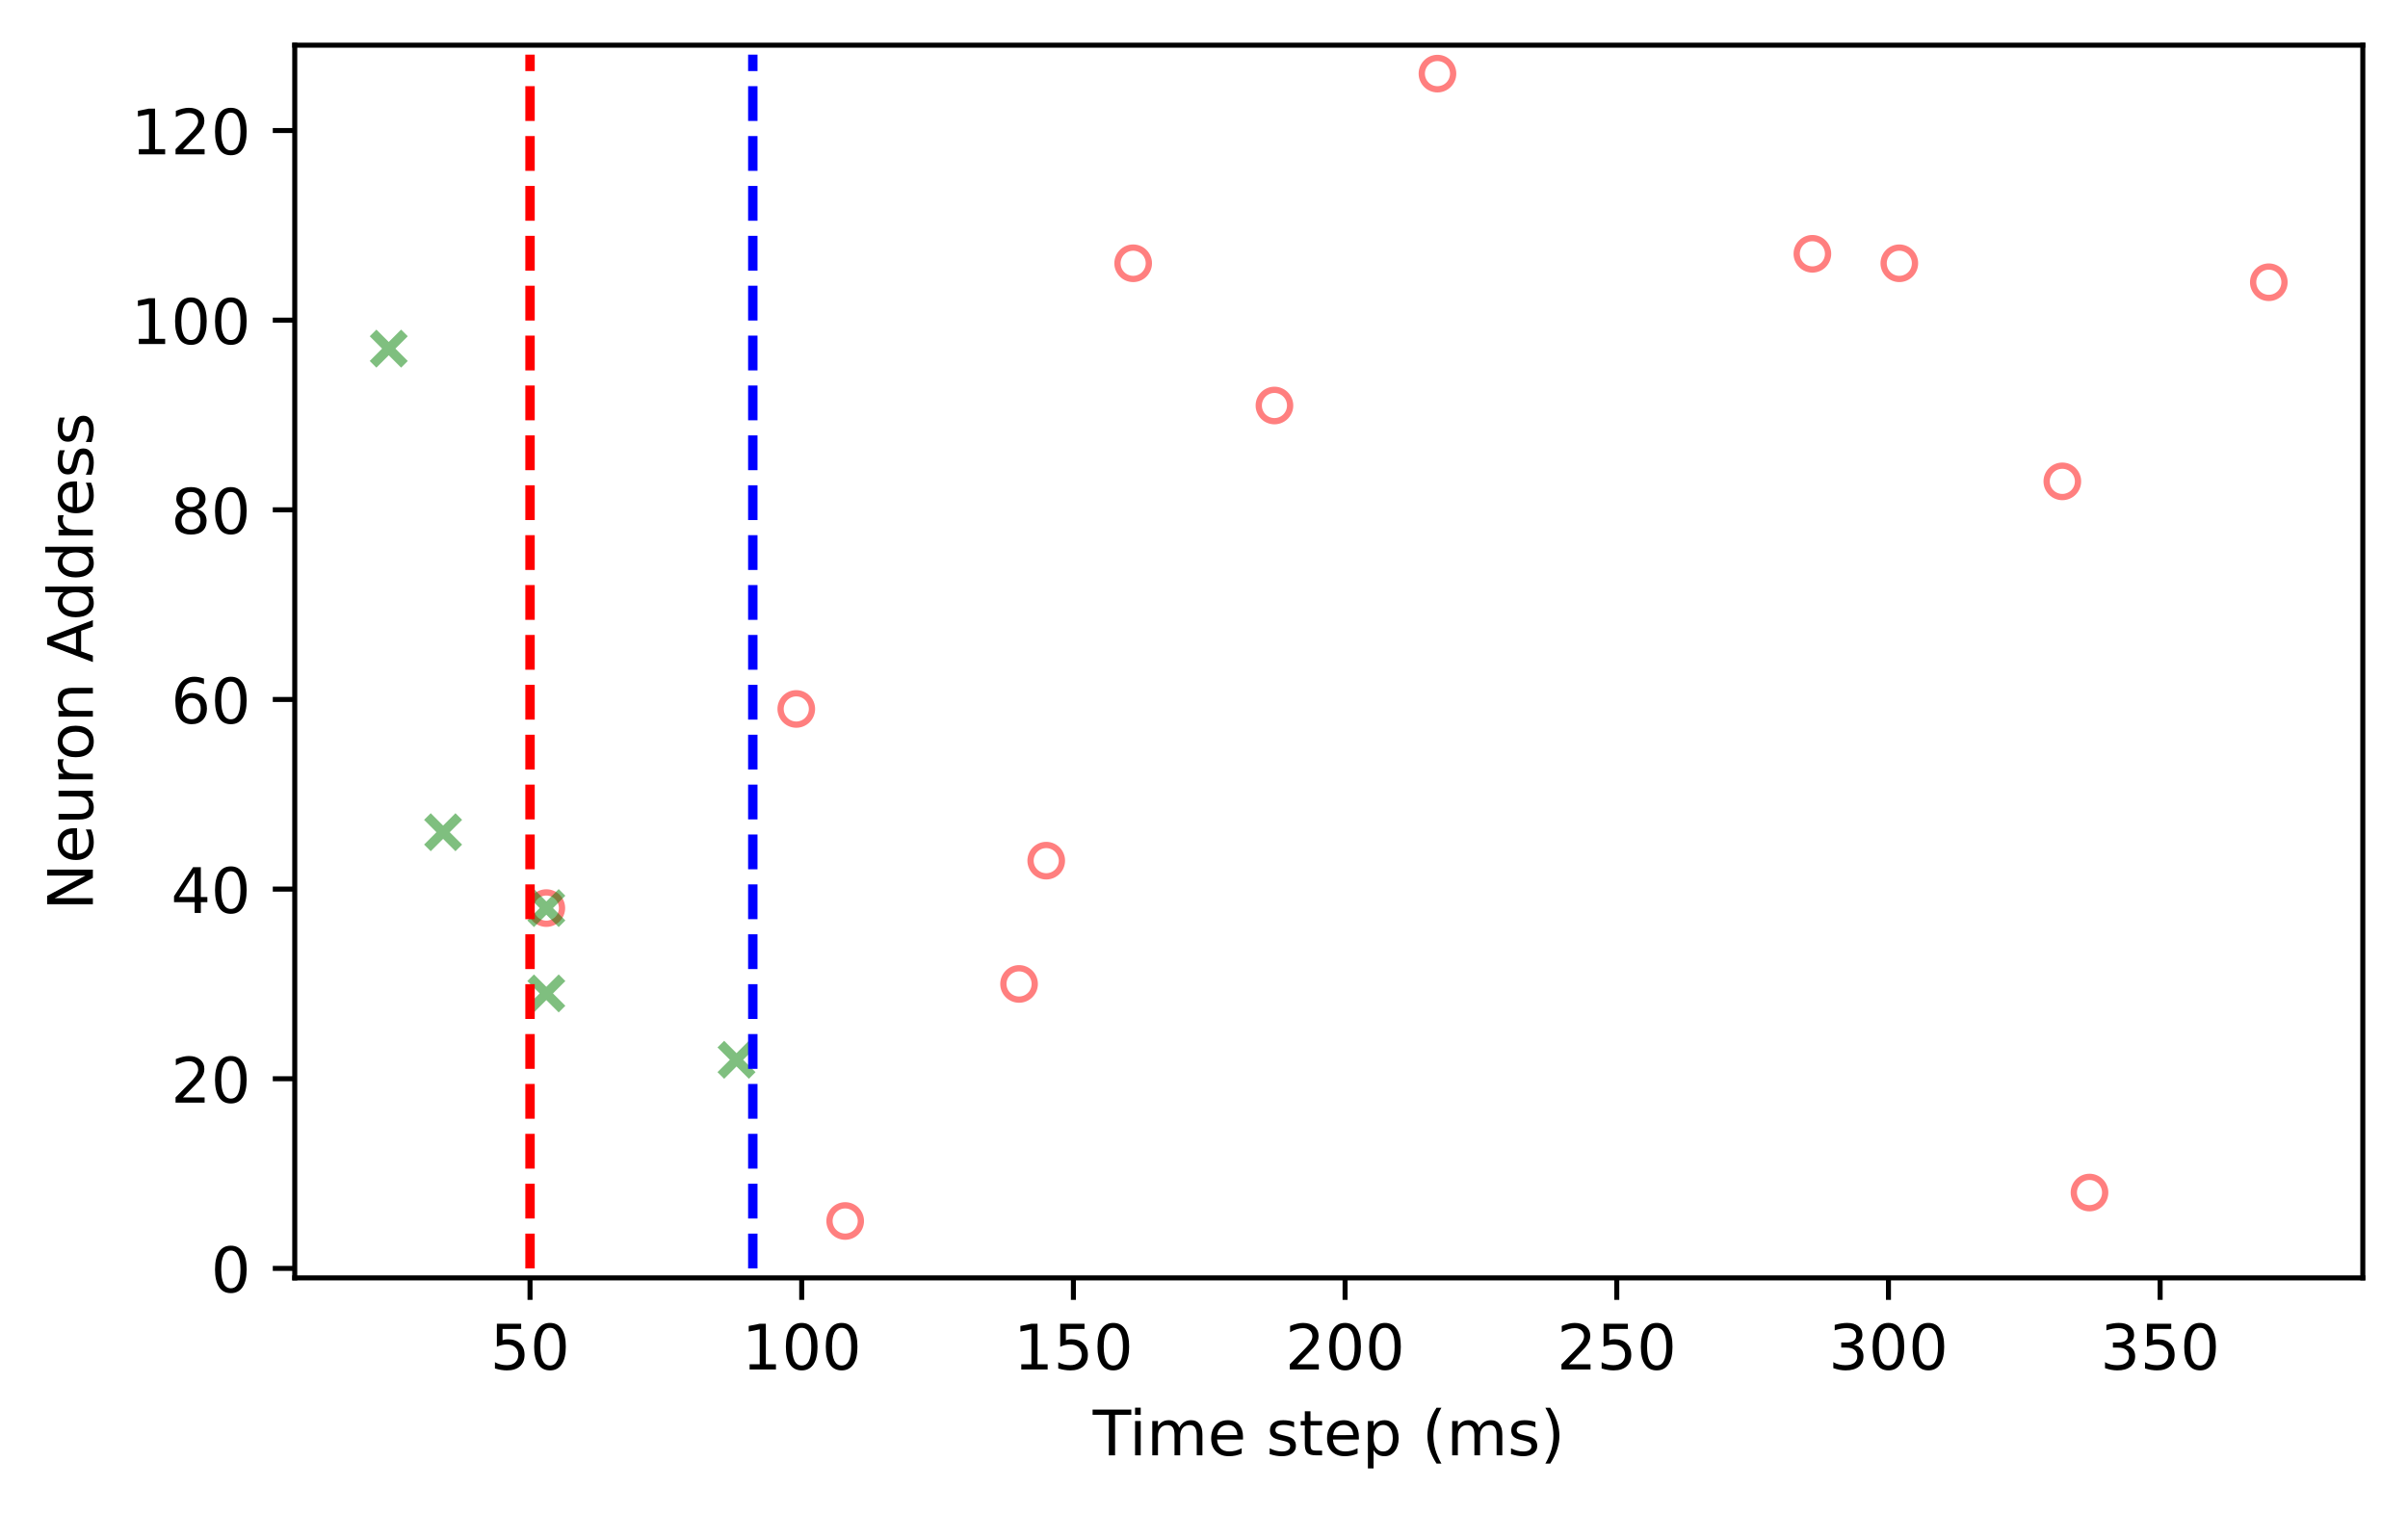
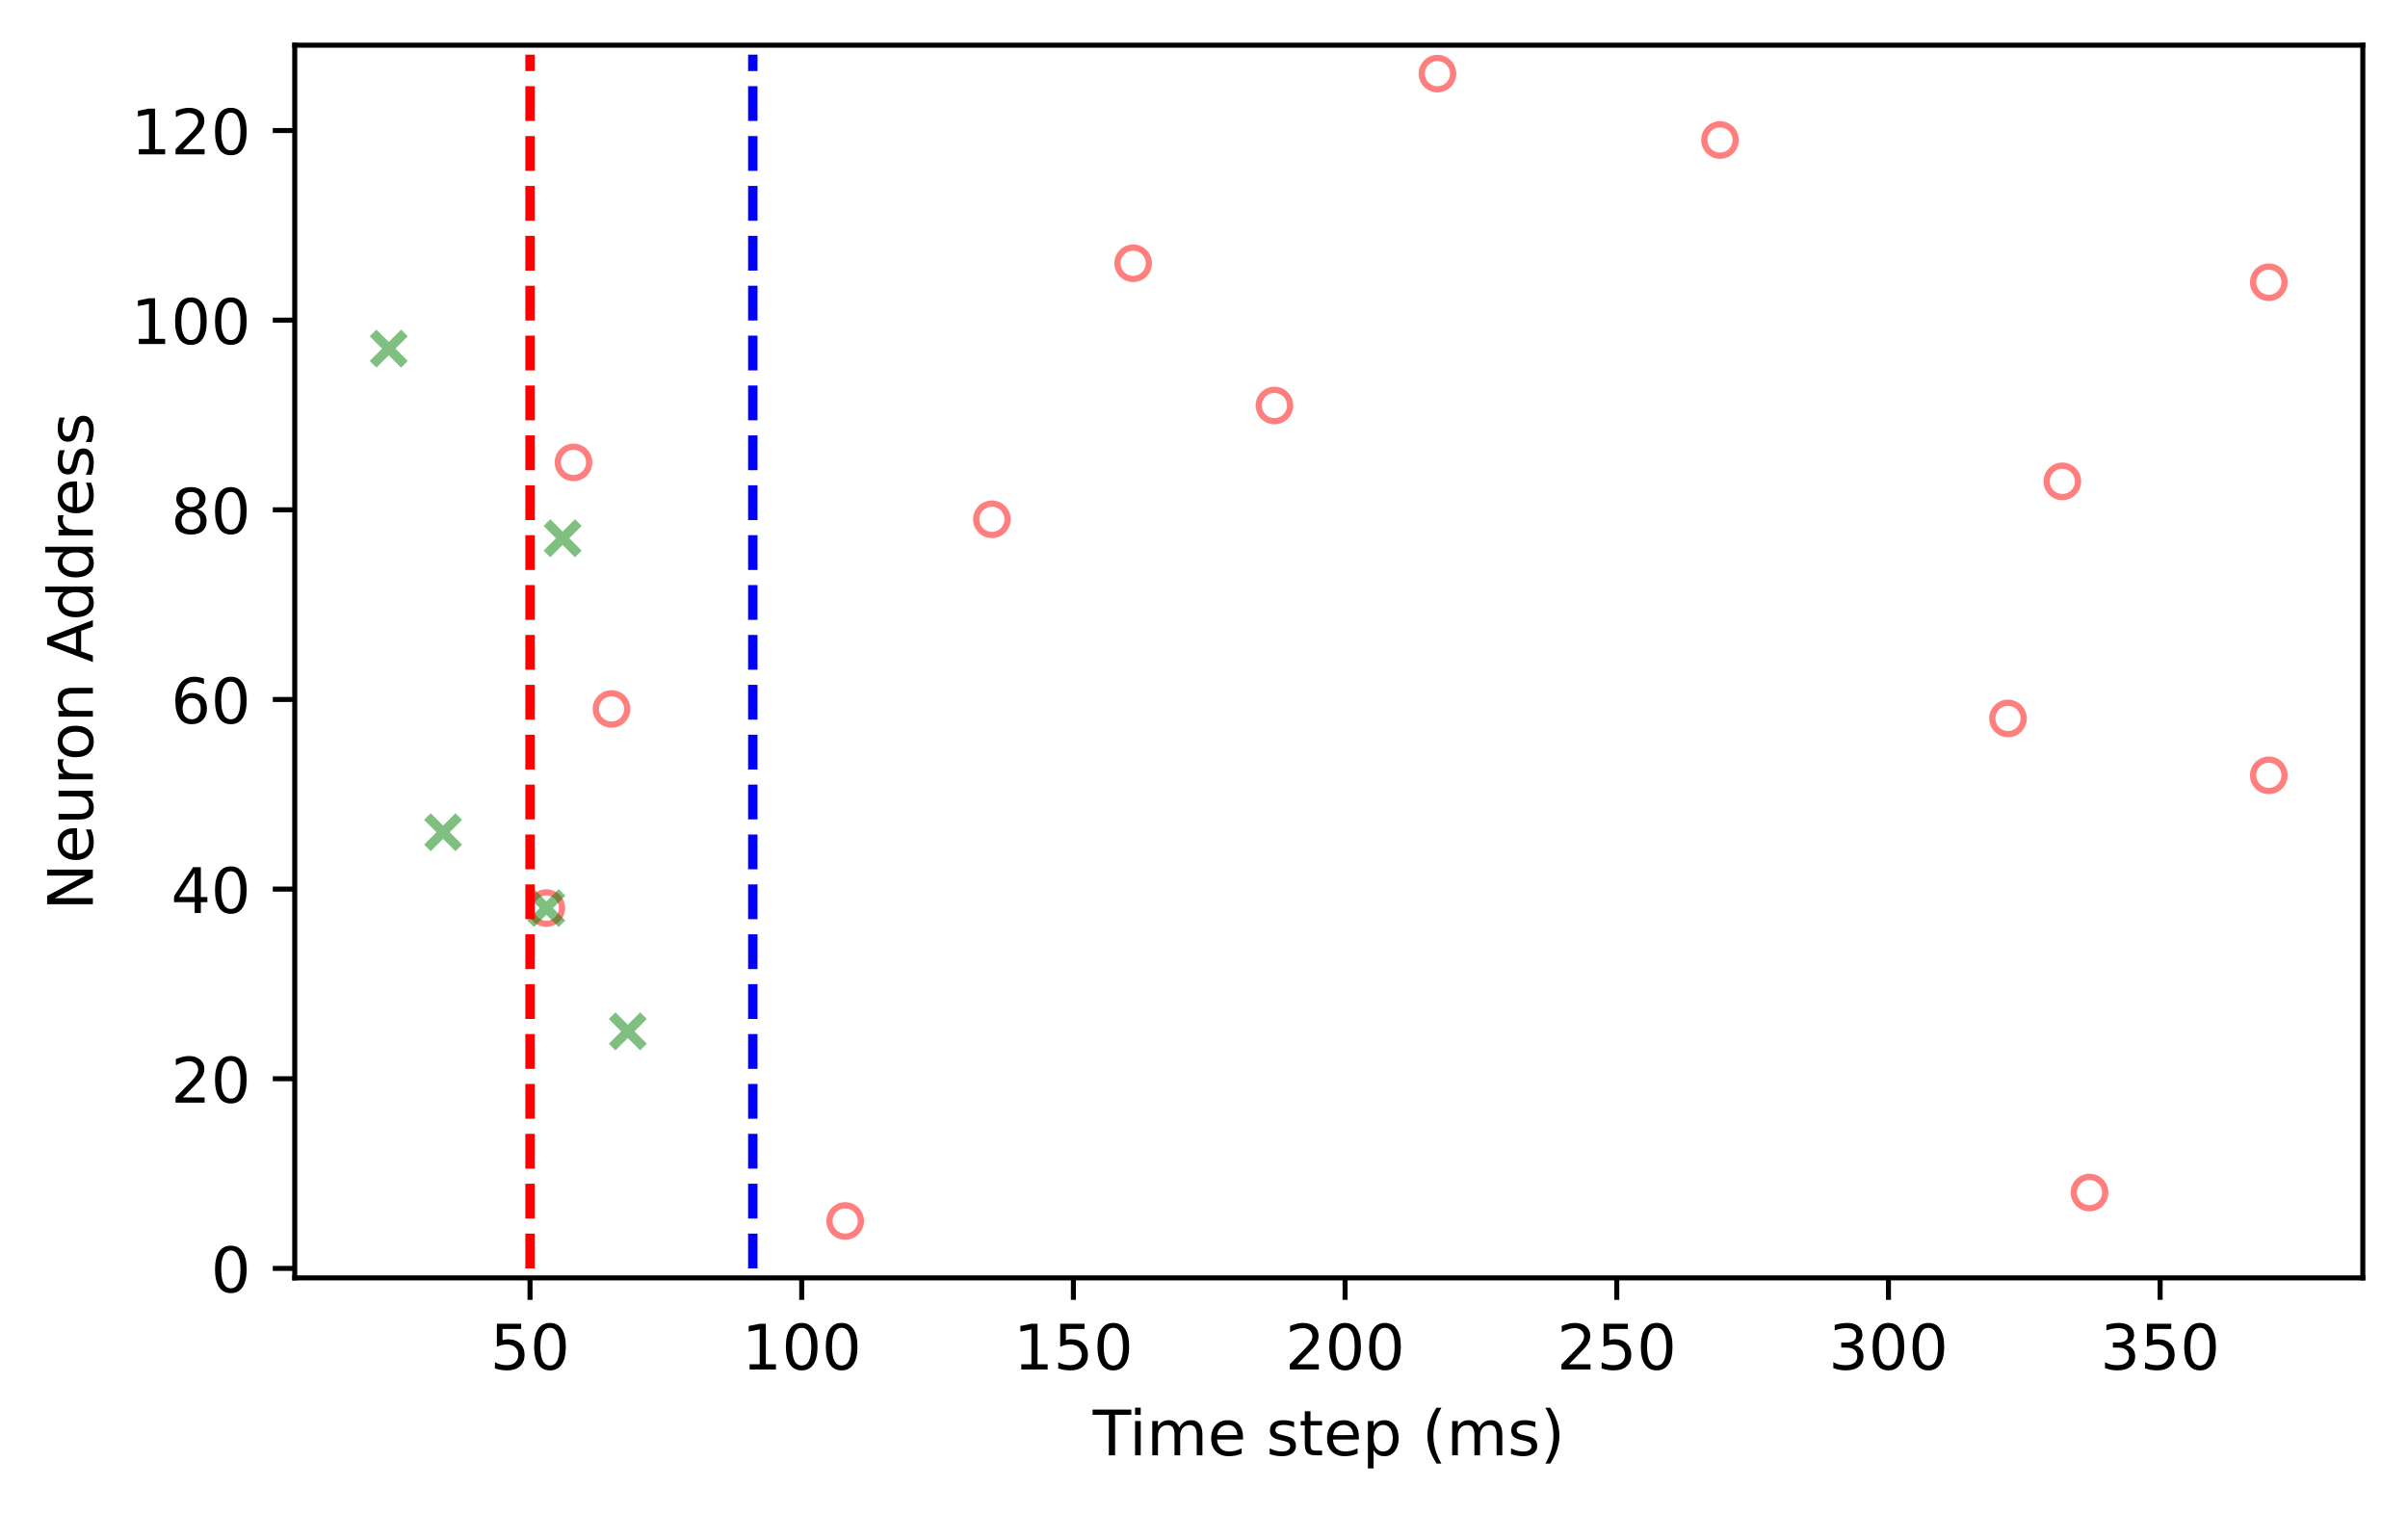
<svg xmlns="http://www.w3.org/2000/svg" xmlns:xlink="http://www.w3.org/1999/xlink" width="383.693pt" height="241.197pt" viewBox="0 0 383.693 241.197" version="1.1">
  <defs>
    <style type="text/css">*{stroke-linejoin: round; stroke-linecap: butt}</style>
  </defs>
  <g id="figure_1">
    <g id="patch_1">
      <path d="M 0 241.197  L 383.693 241.197  L 383.693 0  L 0 0  L 0 241.197  z " style="fill: none" />
    </g>
    <g id="axes_1">
      <g id="patch_2">
        <path d="M 46.966 203.641  L 376.493 203.641  L 376.493 7.2  L 46.966 7.2  L 46.966 203.641  z " style="fill: none" />
      </g>
      <g id="PathCollection_1">
        <defs>
-           <path id="C0_0_fe79cd9f57" d="M 0 2.5  C 0.663 2.5 1.299 2.237 1.768 1.768  C 2.237 1.299 2.5 0.663 2.5 -0  C 2.5 -0.663 2.237 -1.299 1.768 -1.768  C 1.299 -2.237 0.663 -2.5 0 -2.5  C -0.663 -2.5 -1.299 -2.237 -1.768 -1.768  C -2.237 -1.299 -2.5 -0.663 -2.5 0  C -2.5 0.663 -2.237 1.299 -1.768 1.768  C -1.299 2.237 -0.663 2.5 0 2.5  z " />
+           <path id="C0_0_4595fc516f" d="M 0 2.5  C 0.663 2.5 1.299 2.237 1.768 1.768  C 2.237 1.299 2.5 0.663 2.5 -0  C 2.5 -0.663 2.237 -1.299 1.768 -1.768  C 1.299 -2.237 0.663 -2.5 0 -2.5  C -0.663 -2.5 -1.299 -2.237 -1.768 -1.768  C -2.237 -1.299 -2.5 -0.663 -2.5 0  C -2.5 0.663 -2.237 1.299 -1.768 1.768  C -1.299 2.237 -0.663 2.5 0 2.5  z " />
        </defs>
-         <g clip-path="url(#pb7e6818b43)">
-           <use xlink:href="#C0_0_fe79cd9f57" x="87.053" y="144.709" style="fill: none; stroke: #ff0000; stroke-opacity: 0.5" />
-         </g>
-         <g clip-path="url(#pb7e6818b43)">
-           <use xlink:href="#C0_0_fe79cd9f57" x="126.88" y="112.976" style="fill: none; stroke: #ff0000; stroke-opacity: 0.5" />
-         </g>
-         <g clip-path="url(#pb7e6818b43)">
-           <use xlink:href="#C0_0_fe79cd9f57" x="134.672" y="194.574" style="fill: none; stroke: #ff0000; stroke-opacity: 0.5" />
-         </g>
-         <g clip-path="url(#pb7e6818b43)">
-           <use xlink:href="#C0_0_fe79cd9f57" x="162.378" y="156.797" style="fill: none; stroke: #ff0000; stroke-opacity: 0.5" />
-         </g>
-         <g clip-path="url(#pb7e6818b43)">
-           <use xlink:href="#C0_0_fe79cd9f57" x="166.707" y="137.153" style="fill: none; stroke: #ff0000; stroke-opacity: 0.5" />
-         </g>
-         <g clip-path="url(#pb7e6818b43)">
-           <use xlink:href="#C0_0_fe79cd9f57" x="180.56" y="41.955" style="fill: none; stroke: #ff0000; stroke-opacity: 0.5" />
-         </g>
-         <g clip-path="url(#pb7e6818b43)">
-           <use xlink:href="#C0_0_fe79cd9f57" x="203.071" y="64.621" style="fill: none; stroke: #ff0000; stroke-opacity: 0.5" />
-         </g>
-         <g clip-path="url(#pb7e6818b43)">
-           <use xlink:href="#C0_0_fe79cd9f57" x="229.046" y="11.733" style="fill: none; stroke: #ff0000; stroke-opacity: 0.5" />
-         </g>
-         <g clip-path="url(#pb7e6818b43)">
-           <use xlink:href="#C0_0_fe79cd9f57" x="288.787" y="40.444" style="fill: none; stroke: #ff0000; stroke-opacity: 0.5" />
-         </g>
-         <g clip-path="url(#pb7e6818b43)">
-           <use xlink:href="#C0_0_fe79cd9f57" x="302.64" y="41.955" style="fill: none; stroke: #ff0000; stroke-opacity: 0.5" />
-         </g>
-         <g clip-path="url(#pb7e6818b43)">
-           <use xlink:href="#C0_0_fe79cd9f57" x="328.614" y="76.71" style="fill: none; stroke: #ff0000; stroke-opacity: 0.5" />
-         </g>
-         <g clip-path="url(#pb7e6818b43)">
-           <use xlink:href="#C0_0_fe79cd9f57" x="332.943" y="190.041" style="fill: none; stroke: #ff0000; stroke-opacity: 0.5" />
-         </g>
-         <g clip-path="url(#pb7e6818b43)">
-           <use xlink:href="#C0_0_fe79cd9f57" x="361.515" y="44.977" style="fill: none; stroke: #ff0000; stroke-opacity: 0.5" />
+         <g clip-path="url(#pe51491c40a)">
+           <use xlink:href="#C0_0_4595fc516f" x="87.053" y="144.709" style="fill: none; stroke: #ff0000; stroke-opacity: 0.5" />
+         </g>
+         <g clip-path="url(#pe51491c40a)">
+           <use xlink:href="#C0_0_4595fc516f" x="91.382" y="73.688" style="fill: none; stroke: #ff0000; stroke-opacity: 0.5" />
+         </g>
+         <g clip-path="url(#pe51491c40a)">
+           <use xlink:href="#C0_0_4595fc516f" x="97.442" y="112.976" style="fill: none; stroke: #ff0000; stroke-opacity: 0.5" />
+         </g>
+         <g clip-path="url(#pe51491c40a)">
+           <use xlink:href="#C0_0_4595fc516f" x="134.672" y="194.574" style="fill: none; stroke: #ff0000; stroke-opacity: 0.5" />
+         </g>
+         <g clip-path="url(#pe51491c40a)">
+           <use xlink:href="#C0_0_4595fc516f" x="158.049" y="82.754" style="fill: none; stroke: #ff0000; stroke-opacity: 0.5" />
+         </g>
+         <g clip-path="url(#pe51491c40a)">
+           <use xlink:href="#C0_0_4595fc516f" x="180.56" y="41.955" style="fill: none; stroke: #ff0000; stroke-opacity: 0.5" />
+         </g>
+         <g clip-path="url(#pe51491c40a)">
+           <use xlink:href="#C0_0_4595fc516f" x="203.071" y="64.621" style="fill: none; stroke: #ff0000; stroke-opacity: 0.5" />
+         </g>
+         <g clip-path="url(#pe51491c40a)">
+           <use xlink:href="#C0_0_4595fc516f" x="229.046" y="11.733" style="fill: none; stroke: #ff0000; stroke-opacity: 0.5" />
+         </g>
+         <g clip-path="url(#pe51491c40a)">
+           <use xlink:href="#C0_0_4595fc516f" x="274.068" y="22.311" style="fill: none; stroke: #ff0000; stroke-opacity: 0.5" />
+         </g>
+         <g clip-path="url(#pe51491c40a)">
+           <use xlink:href="#C0_0_4595fc516f" x="319.956" y="114.487" style="fill: none; stroke: #ff0000; stroke-opacity: 0.5" />
+         </g>
+         <g clip-path="url(#pe51491c40a)">
+           <use xlink:href="#C0_0_4595fc516f" x="328.614" y="76.71" style="fill: none; stroke: #ff0000; stroke-opacity: 0.5" />
+         </g>
+         <g clip-path="url(#pe51491c40a)">
+           <use xlink:href="#C0_0_4595fc516f" x="332.943" y="190.041" style="fill: none; stroke: #ff0000; stroke-opacity: 0.5" />
+         </g>
+         <g clip-path="url(#pe51491c40a)">
+           <use xlink:href="#C0_0_4595fc516f" x="361.515" y="123.553" style="fill: none; stroke: #ff0000; stroke-opacity: 0.5" />
+         </g>
+         <g clip-path="url(#pe51491c40a)">
+           <use xlink:href="#C0_0_4595fc516f" x="361.515" y="44.977" style="fill: none; stroke: #ff0000; stroke-opacity: 0.5" />
        </g>
      </g>
      <g id="PathCollection_2">
        <defs>
-           <path id="me7ea90e176" d="M -2.5 2.5  L 2.5 -2.5  M -2.5 -2.5  L 2.5 2.5  " style="stroke: #008000; stroke-opacity: 0.5; stroke-width: 1.5" />
+           <path id="m6f9ca3ce3b" d="M -2.5 2.5  L 2.5 -2.5  M -2.5 -2.5  L 2.5 2.5  " style="stroke: #008000; stroke-opacity: 0.5; stroke-width: 1.5" />
        </defs>
-         <g clip-path="url(#pb7e6818b43)">
-           <use xlink:href="#me7ea90e176" x="61.944" y="55.555" style="fill: #008000; fill-opacity: 0.5; stroke: #008000; stroke-opacity: 0.5; stroke-width: 1.5" />
-           <use xlink:href="#me7ea90e176" x="70.602" y="132.62" style="fill: #008000; fill-opacity: 0.5; stroke: #008000; stroke-opacity: 0.5; stroke-width: 1.5" />
-           <use xlink:href="#me7ea90e176" x="87.053" y="158.308" style="fill: #008000; fill-opacity: 0.5; stroke: #008000; stroke-opacity: 0.5; stroke-width: 1.5" />
-           <use xlink:href="#me7ea90e176" x="87.053" y="144.709" style="fill: #008000; fill-opacity: 0.5; stroke: #008000; stroke-opacity: 0.5; stroke-width: 1.5" />
-           <use xlink:href="#me7ea90e176" x="117.356" y="168.886" style="fill: #008000; fill-opacity: 0.5; stroke: #008000; stroke-opacity: 0.5; stroke-width: 1.5" />
+         <g clip-path="url(#pe51491c40a)">
+           <use xlink:href="#m6f9ca3ce3b" x="61.944" y="55.555" style="fill: #008000; fill-opacity: 0.5; stroke: #008000; stroke-opacity: 0.5; stroke-width: 1.5" />
+           <use xlink:href="#m6f9ca3ce3b" x="70.602" y="132.62" style="fill: #008000; fill-opacity: 0.5; stroke: #008000; stroke-opacity: 0.5; stroke-width: 1.5" />
+           <use xlink:href="#m6f9ca3ce3b" x="87.053" y="144.709" style="fill: #008000; fill-opacity: 0.5; stroke: #008000; stroke-opacity: 0.5; stroke-width: 1.5" />
+           <use xlink:href="#m6f9ca3ce3b" x="89.65" y="85.776" style="fill: #008000; fill-opacity: 0.5; stroke: #008000; stroke-opacity: 0.5; stroke-width: 1.5" />
+           <use xlink:href="#m6f9ca3ce3b" x="100.04" y="164.353" style="fill: #008000; fill-opacity: 0.5; stroke: #008000; stroke-opacity: 0.5; stroke-width: 1.5" />
        </g>
      </g>
      <g id="matplotlib.axis_1">
        <g id="xtick_1">
          <g id="line2d_1">
            <defs>
-               <path id="mc15140cb05" d="M 0 0  L 0 3.5  " style="stroke: #000000; stroke-width: 0.8" />
+               <path id="m81c4e38631" d="M 0 0  L 0 3.5  " style="stroke: #000000; stroke-width: 0.8" />
            </defs>
            <g>
-               <use xlink:href="#mc15140cb05" x="84.455" y="203.641" style="stroke: #000000; stroke-width: 0.8" />
+               <use xlink:href="#m81c4e38631" x="84.455" y="203.641" style="stroke: #000000; stroke-width: 0.8" />
            </g>
          </g>
          <g id="text_1">
            <g transform="translate(78.09273 218.2394) scale(0.1 -0.1)">
              <defs>
                <path id="DejaVuSans-35" d="M 691 4666  L 3169 4666  L 3169 4134  L 1269 4134  L 1269 2991  Q 1406 3038 1543 3061  Q 1681 3084 1819 3084  Q 2600 3084 3056 2656  Q 3513 2228 3513 1497  Q 3513 744 3044 326  Q 2575 -91 1722 -91  Q 1428 -91 1123 -41  Q 819 9 494 109  L 494 744  Q 775 591 1075 516  Q 1375 441 1709 441  Q 2250 441 2565 725  Q 2881 1009 2881 1497  Q 2881 1984 2565 2268  Q 2250 2553 1709 2553  Q 1456 2553 1204 2497  Q 953 2441 691 2322  L 691 4666  z " transform="scale(0.015625)" />
                <path id="DejaVuSans-30" d="M 2034 4250  Q 1547 4250 1301 3770  Q 1056 3291 1056 2328  Q 1056 1369 1301 889  Q 1547 409 2034 409  Q 2525 409 2770 889  Q 3016 1369 3016 2328  Q 3016 3291 2770 3770  Q 2525 4250 2034 4250  z M 2034 4750  Q 2819 4750 3233 4129  Q 3647 3509 3647 2328  Q 3647 1150 3233 529  Q 2819 -91 2034 -91  Q 1250 -91 836 529  Q 422 1150 422 2328  Q 422 3509 836 4129  Q 1250 4750 2034 4750  z " transform="scale(0.015625)" />
              </defs>
              <use xlink:href="#DejaVuSans-35" />
              <use xlink:href="#DejaVuSans-30" transform="translate(63.62305 0)" />
            </g>
          </g>
        </g>
        <g id="xtick_2">
          <g id="line2d_2">
            <g>
-               <use xlink:href="#mc15140cb05" x="127.746" y="203.641" style="stroke: #000000; stroke-width: 0.8" />
+               <use xlink:href="#m81c4e38631" x="127.746" y="203.641" style="stroke: #000000; stroke-width: 0.8" />
            </g>
          </g>
          <g id="text_2">
            <g transform="translate(118.202 218.2394) scale(0.1 -0.1)">
              <defs>
                <path id="DejaVuSans-31" d="M 794 531  L 1825 531  L 1825 4091  L 703 3866  L 703 4441  L 1819 4666  L 2450 4666  L 2450 531  L 3481 531  L 3481 0  L 794 0  L 794 531  z " transform="scale(0.015625)" />
              </defs>
              <use xlink:href="#DejaVuSans-31" />
              <use xlink:href="#DejaVuSans-30" transform="translate(63.62305 0)" />
              <use xlink:href="#DejaVuSans-30" transform="translate(127.2461 0)" />
            </g>
          </g>
        </g>
        <g id="xtick_3">
          <g id="line2d_3">
            <g>
-               <use xlink:href="#mc15140cb05" x="171.036" y="203.641" style="stroke: #000000; stroke-width: 0.8" />
+               <use xlink:href="#m81c4e38631" x="171.036" y="203.641" style="stroke: #000000; stroke-width: 0.8" />
            </g>
          </g>
          <g id="text_3">
            <g transform="translate(161.4926 218.2394) scale(0.1 -0.1)">
              <use xlink:href="#DejaVuSans-31" />
              <use xlink:href="#DejaVuSans-35" transform="translate(63.62305 0)" />
              <use xlink:href="#DejaVuSans-30" transform="translate(127.2461 0)" />
            </g>
          </g>
        </g>
        <g id="xtick_4">
          <g id="line2d_4">
            <g>
-               <use xlink:href="#mc15140cb05" x="214.327" y="203.641" style="stroke: #000000; stroke-width: 0.8" />
+               <use xlink:href="#m81c4e38631" x="214.327" y="203.641" style="stroke: #000000; stroke-width: 0.8" />
            </g>
          </g>
          <g id="text_4">
            <g transform="translate(204.7831 218.2394) scale(0.1 -0.1)">
              <defs>
                <path id="DejaVuSans-32" d="M 1228 531  L 3431 531  L 3431 0  L 469 0  L 469 531  Q 828 903 1448 1529  Q 2069 2156 2228 2338  Q 2531 2678 2651 2914  Q 2772 3150 2772 3378  Q 2772 3750 2511 3984  Q 2250 4219 1831 4219  Q 1534 4219 1204 4116  Q 875 4013 500 3803  L 500 4441  Q 881 4594 1212 4672  Q 1544 4750 1819 4750  Q 2544 4750 2975 4387  Q 3406 4025 3406 3419  Q 3406 3131 3298 2873  Q 3191 2616 2906 2266  Q 2828 2175 2409 1742  Q 1991 1309 1228 531  z " transform="scale(0.015625)" />
              </defs>
              <use xlink:href="#DejaVuSans-32" />
              <use xlink:href="#DejaVuSans-30" transform="translate(63.62305 0)" />
              <use xlink:href="#DejaVuSans-30" transform="translate(127.2461 0)" />
            </g>
          </g>
        </g>
        <g id="xtick_5">
          <g id="line2d_5">
            <g>
-               <use xlink:href="#mc15140cb05" x="257.617" y="203.641" style="stroke: #000000; stroke-width: 0.8" />
+               <use xlink:href="#m81c4e38631" x="257.617" y="203.641" style="stroke: #000000; stroke-width: 0.8" />
            </g>
          </g>
          <g id="text_5">
            <g transform="translate(248.0736 218.2394) scale(0.1 -0.1)">
              <use xlink:href="#DejaVuSans-32" />
              <use xlink:href="#DejaVuSans-35" transform="translate(63.62305 0)" />
              <use xlink:href="#DejaVuSans-30" transform="translate(127.2461 0)" />
            </g>
          </g>
        </g>
        <g id="xtick_6">
          <g id="line2d_6">
            <g>
-               <use xlink:href="#mc15140cb05" x="300.908" y="203.641" style="stroke: #000000; stroke-width: 0.8" />
+               <use xlink:href="#m81c4e38631" x="300.908" y="203.641" style="stroke: #000000; stroke-width: 0.8" />
            </g>
          </g>
          <g id="text_6">
            <g transform="translate(291.3642 218.2394) scale(0.1 -0.1)">
              <defs>
                <path id="DejaVuSans-33" d="M 2597 2516  Q 3050 2419 3304 2112  Q 3559 1806 3559 1356  Q 3559 666 3084 287  Q 2609 -91 1734 -91  Q 1441 -91 1130 -33  Q 819 25 488 141  L 488 750  Q 750 597 1062 519  Q 1375 441 1716 441  Q 2309 441 2620 675  Q 2931 909 2931 1356  Q 2931 1769 2642 2001  Q 2353 2234 1838 2234  L 1294 2234  L 1294 2753  L 1863 2753  Q 2328 2753 2575 2939  Q 2822 3125 2822 3475  Q 2822 3834 2567 4026  Q 2313 4219 1838 4219  Q 1578 4219 1281 4162  Q 984 4106 628 3988  L 628 4550  Q 988 4650 1302 4700  Q 1616 4750 1894 4750  Q 2613 4750 3031 4423  Q 3450 4097 3450 3541  Q 3450 3153 3228 2886  Q 3006 2619 2597 2516  z " transform="scale(0.015625)" />
              </defs>
              <use xlink:href="#DejaVuSans-33" />
              <use xlink:href="#DejaVuSans-30" transform="translate(63.62305 0)" />
              <use xlink:href="#DejaVuSans-30" transform="translate(127.2461 0)" />
            </g>
          </g>
        </g>
        <g id="xtick_7">
          <g id="line2d_7">
            <g>
-               <use xlink:href="#mc15140cb05" x="344.198" y="203.641" style="stroke: #000000; stroke-width: 0.8" />
+               <use xlink:href="#m81c4e38631" x="344.198" y="203.641" style="stroke: #000000; stroke-width: 0.8" />
            </g>
          </g>
          <g id="text_7">
            <g transform="translate(334.6547 218.2394) scale(0.1 -0.1)">
              <use xlink:href="#DejaVuSans-33" />
              <use xlink:href="#DejaVuSans-35" transform="translate(63.62305 0)" />
              <use xlink:href="#DejaVuSans-30" transform="translate(127.2461 0)" />
            </g>
          </g>
        </g>
        <g id="text_8">
          <g transform="translate(174.1255 231.9175) scale(0.1 -0.1)">
            <defs>
              <path id="DejaVuSans-54" d="M -19 4666  L 3928 4666  L 3928 4134  L 2272 4134  L 2272 0  L 1638 0  L 1638 4134  L -19 4134  L -19 4666  z " transform="scale(0.015625)" />
              <path id="DejaVuSans-69" d="M 603 3500  L 1178 3500  L 1178 0  L 603 0  L 603 3500  z M 603 4863  L 1178 4863  L 1178 4134  L 603 4134  L 603 4863  z " transform="scale(0.015625)" />
              <path id="DejaVuSans-6d" d="M 3328 2828  Q 3544 3216 3844 3400  Q 4144 3584 4550 3584  Q 5097 3584 5394 3201  Q 5691 2819 5691 2113  L 5691 0  L 5113 0  L 5113 2094  Q 5113 2597 4934 2840  Q 4756 3084 4391 3084  Q 3944 3084 3684 2787  Q 3425 2491 3425 1978  L 3425 0  L 2847 0  L 2847 2094  Q 2847 2600 2669 2842  Q 2491 3084 2119 3084  Q 1678 3084 1418 2786  Q 1159 2488 1159 1978  L 1159 0  L 581 0  L 581 3500  L 1159 3500  L 1159 2956  Q 1356 3278 1631 3431  Q 1906 3584 2284 3584  Q 2666 3584 2933 3390  Q 3200 3197 3328 2828  z " transform="scale(0.015625)" />
              <path id="DejaVuSans-65" d="M 3597 1894  L 3597 1613  L 953 1613  Q 991 1019 1311 708  Q 1631 397 2203 397  Q 2534 397 2845 478  Q 3156 559 3463 722  L 3463 178  Q 3153 47 2828 -22  Q 2503 -91 2169 -91  Q 1331 -91 842 396  Q 353 884 353 1716  Q 353 2575 817 3079  Q 1281 3584 2069 3584  Q 2775 3584 3186 3129  Q 3597 2675 3597 1894  z M 3022 2063  Q 3016 2534 2758 2815  Q 2500 3097 2075 3097  Q 1594 3097 1305 2825  Q 1016 2553 972 2059  L 3022 2063  z " transform="scale(0.015625)" />
              <path id="DejaVuSans-20" transform="scale(0.015625)" />
              <path id="DejaVuSans-73" d="M 2834 3397  L 2834 2853  Q 2591 2978 2328 3040  Q 2066 3103 1784 3103  Q 1356 3103 1142 2972  Q 928 2841 928 2578  Q 928 2378 1081 2264  Q 1234 2150 1697 2047  L 1894 2003  Q 2506 1872 2764 1633  Q 3022 1394 3022 966  Q 3022 478 2636 193  Q 2250 -91 1575 -91  Q 1294 -91 989 -36  Q 684 19 347 128  L 347 722  Q 666 556 975 473  Q 1284 391 1588 391  Q 1994 391 2212 530  Q 2431 669 2431 922  Q 2431 1156 2273 1281  Q 2116 1406 1581 1522  L 1381 1569  Q 847 1681 609 1914  Q 372 2147 372 2553  Q 372 3047 722 3315  Q 1072 3584 1716 3584  Q 2034 3584 2315 3537  Q 2597 3491 2834 3397  z " transform="scale(0.015625)" />
              <path id="DejaVuSans-74" d="M 1172 4494  L 1172 3500  L 2356 3500  L 2356 3053  L 1172 3053  L 1172 1153  Q 1172 725 1289 603  Q 1406 481 1766 481  L 2356 481  L 2356 0  L 1766 0  Q 1100 0 847 248  Q 594 497 594 1153  L 594 3053  L 172 3053  L 172 3500  L 594 3500  L 594 4494  L 1172 4494  z " transform="scale(0.015625)" />
              <path id="DejaVuSans-70" d="M 1159 525  L 1159 -1331  L 581 -1331  L 581 3500  L 1159 3500  L 1159 2969  Q 1341 3281 1617 3432  Q 1894 3584 2278 3584  Q 2916 3584 3314 3078  Q 3713 2572 3713 1747  Q 3713 922 3314 415  Q 2916 -91 2278 -91  Q 1894 -91 1617 61  Q 1341 213 1159 525  z M 3116 1747  Q 3116 2381 2855 2742  Q 2594 3103 2138 3103  Q 1681 3103 1420 2742  Q 1159 2381 1159 1747  Q 1159 1113 1420 752  Q 1681 391 2138 391  Q 2594 391 2855 752  Q 3116 1113 3116 1747  z " transform="scale(0.015625)" />
              <path id="DejaVuSans-28" d="M 1984 4856  Q 1566 4138 1362 3434  Q 1159 2731 1159 2009  Q 1159 1288 1364 580  Q 1569 -128 1984 -844  L 1484 -844  Q 1016 -109 783 600  Q 550 1309 550 2009  Q 550 2706 781 3412  Q 1013 4119 1484 4856  L 1984 4856  z " transform="scale(0.015625)" />
              <path id="DejaVuSans-29" d="M 513 4856  L 1013 4856  Q 1481 4119 1714 3412  Q 1947 2706 1947 2009  Q 1947 1309 1714 600  Q 1481 -109 1013 -844  L 513 -844  Q 928 -128 1133 580  Q 1338 1288 1338 2009  Q 1338 2731 1133 3434  Q 928 4138 513 4856  z " transform="scale(0.015625)" />
            </defs>
            <use xlink:href="#DejaVuSans-54" />
            <use xlink:href="#DejaVuSans-69" transform="translate(57.95898 0)" />
            <use xlink:href="#DejaVuSans-6d" transform="translate(85.74219 0)" />
            <use xlink:href="#DejaVuSans-65" transform="translate(183.1543 0)" />
            <use xlink:href="#DejaVuSans-20" transform="translate(244.6777 0)" />
            <use xlink:href="#DejaVuSans-73" transform="translate(276.4648 0)" />
            <use xlink:href="#DejaVuSans-74" transform="translate(328.5645 0)" />
            <use xlink:href="#DejaVuSans-65" transform="translate(367.7734 0)" />
            <use xlink:href="#DejaVuSans-70" transform="translate(429.2969 0)" />
            <use xlink:href="#DejaVuSans-20" transform="translate(492.7734 0)" />
            <use xlink:href="#DejaVuSans-28" transform="translate(524.5605 0)" />
            <use xlink:href="#DejaVuSans-6d" transform="translate(563.5742 0)" />
            <use xlink:href="#DejaVuSans-73" transform="translate(660.9863 0)" />
            <use xlink:href="#DejaVuSans-29" transform="translate(713.0859 0)" />
          </g>
        </g>
      </g>
      <g id="matplotlib.axis_2">
        <g id="ytick_1">
          <g id="line2d_8">
            <defs>
-               <path id="m8f5926dd28" d="M 0 0  L -3.5 0  " style="stroke: #000000; stroke-width: 0.8" />
+               <path id="md56fa15b04" d="M 0 0  L -3.5 0  " style="stroke: #000000; stroke-width: 0.8" />
            </defs>
            <g>
-               <use xlink:href="#m8f5926dd28" x="46.966" y="202.13" style="stroke: #000000; stroke-width: 0.8" />
+               <use xlink:href="#md56fa15b04" x="46.966" y="202.13" style="stroke: #000000; stroke-width: 0.8" />
            </g>
          </g>
          <g id="text_9">
            <g transform="translate(33.60312 205.9291) scale(0.1 -0.1)">
              <use xlink:href="#DejaVuSans-30" />
            </g>
          </g>
        </g>
        <g id="ytick_2">
          <g id="line2d_9">
            <g>
-               <use xlink:href="#m8f5926dd28" x="46.966" y="171.908" style="stroke: #000000; stroke-width: 0.8" />
+               <use xlink:href="#md56fa15b04" x="46.966" y="171.908" style="stroke: #000000; stroke-width: 0.8" />
            </g>
          </g>
          <g id="text_10">
            <g transform="translate(27.24063 175.7074) scale(0.1 -0.1)">
              <use xlink:href="#DejaVuSans-32" />
              <use xlink:href="#DejaVuSans-30" transform="translate(63.62305 0)" />
            </g>
          </g>
        </g>
        <g id="ytick_3">
          <g id="line2d_10">
            <g>
-               <use xlink:href="#m8f5926dd28" x="46.966" y="141.686" style="stroke: #000000; stroke-width: 0.8" />
+               <use xlink:href="#md56fa15b04" x="46.966" y="141.686" style="stroke: #000000; stroke-width: 0.8" />
            </g>
          </g>
          <g id="text_11">
            <g transform="translate(27.24063 145.4857) scale(0.1 -0.1)">
              <defs>
                <path id="DejaVuSans-34" d="M 2419 4116  L 825 1625  L 2419 1625  L 2419 4116  z M 2253 4666  L 3047 4666  L 3047 1625  L 3713 1625  L 3713 1100  L 3047 1100  L 3047 0  L 2419 0  L 2419 1100  L 313 1100  L 313 1709  L 2253 4666  z " transform="scale(0.015625)" />
              </defs>
              <use xlink:href="#DejaVuSans-34" />
              <use xlink:href="#DejaVuSans-30" transform="translate(63.62305 0)" />
            </g>
          </g>
        </g>
        <g id="ytick_4">
          <g id="line2d_11">
            <g>
-               <use xlink:href="#m8f5926dd28" x="46.966" y="111.465" style="stroke: #000000; stroke-width: 0.8" />
+               <use xlink:href="#md56fa15b04" x="46.966" y="111.465" style="stroke: #000000; stroke-width: 0.8" />
            </g>
          </g>
          <g id="text_12">
            <g transform="translate(27.24063 115.264) scale(0.1 -0.1)">
              <defs>
                <path id="DejaVuSans-36" d="M 2113 2584  Q 1688 2584 1439 2293  Q 1191 2003 1191 1497  Q 1191 994 1439 701  Q 1688 409 2113 409  Q 2538 409 2786 701  Q 3034 994 3034 1497  Q 3034 2003 2786 2293  Q 2538 2584 2113 2584  z M 3366 4563  L 3366 3988  Q 3128 4100 2886 4159  Q 2644 4219 2406 4219  Q 1781 4219 1451 3797  Q 1122 3375 1075 2522  Q 1259 2794 1537 2939  Q 1816 3084 2150 3084  Q 2853 3084 3261 2657  Q 3669 2231 3669 1497  Q 3669 778 3244 343  Q 2819 -91 2113 -91  Q 1303 -91 875 529  Q 447 1150 447 2328  Q 447 3434 972 4092  Q 1497 4750 2381 4750  Q 2619 4750 2861 4703  Q 3103 4656 3366 4563  z " transform="scale(0.015625)" />
              </defs>
              <use xlink:href="#DejaVuSans-36" />
              <use xlink:href="#DejaVuSans-30" transform="translate(63.62305 0)" />
            </g>
          </g>
        </g>
        <g id="ytick_5">
          <g id="line2d_12">
            <g>
-               <use xlink:href="#m8f5926dd28" x="46.966" y="81.243" style="stroke: #000000; stroke-width: 0.8" />
+               <use xlink:href="#md56fa15b04" x="46.966" y="81.243" style="stroke: #000000; stroke-width: 0.8" />
            </g>
          </g>
          <g id="text_13">
            <g transform="translate(27.24063 85.04234) scale(0.1 -0.1)">
              <defs>
                <path id="DejaVuSans-38" d="M 2034 2216  Q 1584 2216 1326 1975  Q 1069 1734 1069 1313  Q 1069 891 1326 650  Q 1584 409 2034 409  Q 2484 409 2743 651  Q 3003 894 3003 1313  Q 3003 1734 2745 1975  Q 2488 2216 2034 2216  z M 1403 2484  Q 997 2584 770 2862  Q 544 3141 544 3541  Q 544 4100 942 4425  Q 1341 4750 2034 4750  Q 2731 4750 3128 4425  Q 3525 4100 3525 3541  Q 3525 3141 3298 2862  Q 3072 2584 2669 2484  Q 3125 2378 3379 2068  Q 3634 1759 3634 1313  Q 3634 634 3220 271  Q 2806 -91 2034 -91  Q 1263 -91 848 271  Q 434 634 434 1313  Q 434 1759 690 2068  Q 947 2378 1403 2484  z M 1172 3481  Q 1172 3119 1398 2916  Q 1625 2713 2034 2713  Q 2441 2713 2670 2916  Q 2900 3119 2900 3481  Q 2900 3844 2670 4047  Q 2441 4250 2034 4250  Q 1625 4250 1398 4047  Q 1172 3844 1172 3481  z " transform="scale(0.015625)" />
              </defs>
              <use xlink:href="#DejaVuSans-38" />
              <use xlink:href="#DejaVuSans-30" transform="translate(63.62305 0)" />
            </g>
          </g>
        </g>
        <g id="ytick_6">
          <g id="line2d_13">
            <g>
-               <use xlink:href="#m8f5926dd28" x="46.966" y="51.021" style="stroke: #000000; stroke-width: 0.8" />
+               <use xlink:href="#md56fa15b04" x="46.966" y="51.021" style="stroke: #000000; stroke-width: 0.8" />
            </g>
          </g>
          <g id="text_14">
            <g transform="translate(20.87813 54.82066) scale(0.1 -0.1)">
              <use xlink:href="#DejaVuSans-31" />
              <use xlink:href="#DejaVuSans-30" transform="translate(63.62305 0)" />
              <use xlink:href="#DejaVuSans-30" transform="translate(127.2461 0)" />
            </g>
          </g>
        </g>
        <g id="ytick_7">
          <g id="line2d_14">
            <g>
-               <use xlink:href="#m8f5926dd28" x="46.966" y="20.8" style="stroke: #000000; stroke-width: 0.8" />
+               <use xlink:href="#md56fa15b04" x="46.966" y="20.8" style="stroke: #000000; stroke-width: 0.8" />
            </g>
          </g>
          <g id="text_15">
            <g transform="translate(20.87813 24.59898) scale(0.1 -0.1)">
              <use xlink:href="#DejaVuSans-31" />
              <use xlink:href="#DejaVuSans-32" transform="translate(63.62305 0)" />
              <use xlink:href="#DejaVuSans-30" transform="translate(127.2461 0)" />
            </g>
          </g>
        </g>
        <g id="text_16">
          <g transform="translate(14.79844 145.0767) rotate(-90) scale(0.1 -0.1)">
            <defs>
              <path id="DejaVuSans-4e" d="M 628 4666  L 1478 4666  L 3547 763  L 3547 4666  L 4159 4666  L 4159 0  L 3309 0  L 1241 3903  L 1241 0  L 628 0  L 628 4666  z " transform="scale(0.015625)" />
              <path id="DejaVuSans-75" d="M 544 1381  L 544 3500  L 1119 3500  L 1119 1403  Q 1119 906 1312 657  Q 1506 409 1894 409  Q 2359 409 2629 706  Q 2900 1003 2900 1516  L 2900 3500  L 3475 3500  L 3475 0  L 2900 0  L 2900 538  Q 2691 219 2414 64  Q 2138 -91 1772 -91  Q 1169 -91 856 284  Q 544 659 544 1381  z M 1991 3584  L 1991 3584  z " transform="scale(0.015625)" />
              <path id="DejaVuSans-72" d="M 2631 2963  Q 2534 3019 2420 3045  Q 2306 3072 2169 3072  Q 1681 3072 1420 2755  Q 1159 2438 1159 1844  L 1159 0  L 581 0  L 581 3500  L 1159 3500  L 1159 2956  Q 1341 3275 1631 3429  Q 1922 3584 2338 3584  Q 2397 3584 2469 3576  Q 2541 3569 2628 3553  L 2631 2963  z " transform="scale(0.015625)" />
              <path id="DejaVuSans-6f" d="M 1959 3097  Q 1497 3097 1228 2736  Q 959 2375 959 1747  Q 959 1119 1226 758  Q 1494 397 1959 397  Q 2419 397 2687 759  Q 2956 1122 2956 1747  Q 2956 2369 2687 2733  Q 2419 3097 1959 3097  z M 1959 3584  Q 2709 3584 3137 3096  Q 3566 2609 3566 1747  Q 3566 888 3137 398  Q 2709 -91 1959 -91  Q 1206 -91 779 398  Q 353 888 353 1747  Q 353 2609 779 3096  Q 1206 3584 1959 3584  z " transform="scale(0.015625)" />
              <path id="DejaVuSans-6e" d="M 3513 2113  L 3513 0  L 2938 0  L 2938 2094  Q 2938 2591 2744 2837  Q 2550 3084 2163 3084  Q 1697 3084 1428 2787  Q 1159 2491 1159 1978  L 1159 0  L 581 0  L 581 3500  L 1159 3500  L 1159 2956  Q 1366 3272 1645 3428  Q 1925 3584 2291 3584  Q 2894 3584 3203 3211  Q 3513 2838 3513 2113  z " transform="scale(0.015625)" />
              <path id="DejaVuSans-41" d="M 2188 4044  L 1331 1722  L 3047 1722  L 2188 4044  z M 1831 4666  L 2547 4666  L 4325 0  L 3669 0  L 3244 1197  L 1141 1197  L 716 0  L 50 0  L 1831 4666  z " transform="scale(0.015625)" />
              <path id="DejaVuSans-64" d="M 2906 2969  L 2906 4863  L 3481 4863  L 3481 0  L 2906 0  L 2906 525  Q 2725 213 2448 61  Q 2172 -91 1784 -91  Q 1150 -91 751 415  Q 353 922 353 1747  Q 353 2572 751 3078  Q 1150 3584 1784 3584  Q 2172 3584 2448 3432  Q 2725 3281 2906 2969  z M 947 1747  Q 947 1113 1208 752  Q 1469 391 1925 391  Q 2381 391 2643 752  Q 2906 1113 2906 1747  Q 2906 2381 2643 2742  Q 2381 3103 1925 3103  Q 1469 3103 1208 2742  Q 947 2381 947 1747  z " transform="scale(0.015625)" />
            </defs>
            <use xlink:href="#DejaVuSans-4e" />
            <use xlink:href="#DejaVuSans-65" transform="translate(74.80469 0)" />
            <use xlink:href="#DejaVuSans-75" transform="translate(136.3281 0)" />
            <use xlink:href="#DejaVuSans-72" transform="translate(199.707 0)" />
            <use xlink:href="#DejaVuSans-6f" transform="translate(238.5703 0)" />
            <use xlink:href="#DejaVuSans-6e" transform="translate(299.752 0)" />
            <use xlink:href="#DejaVuSans-20" transform="translate(363.1309 0)" />
            <use xlink:href="#DejaVuSans-41" transform="translate(394.918 0)" />
            <use xlink:href="#DejaVuSans-64" transform="translate(461.5762 0)" />
            <use xlink:href="#DejaVuSans-64" transform="translate(525.0527 0)" />
            <use xlink:href="#DejaVuSans-72" transform="translate(588.5293 0)" />
            <use xlink:href="#DejaVuSans-65" transform="translate(627.3926 0)" />
            <use xlink:href="#DejaVuSans-73" transform="translate(688.916 0)" />
            <use xlink:href="#DejaVuSans-73" transform="translate(741.0156 0)" />
          </g>
        </g>
      </g>
      <g id="LineCollection_1">
-         <path d="M 84.455 202.13  L 84.455 8.711  " clip-path="url(#pb7e6818b43)" style="fill: none; stroke-dasharray: 5.55,2.4; stroke-dashoffset: 0; stroke: #ff0000; stroke-width: 1.5" />
+         <path d="M 84.455 202.13  L 84.455 8.711  " clip-path="url(#pe51491c40a)" style="fill: none; stroke-dasharray: 5.55,2.4; stroke-dashoffset: 0; stroke: #ff0000; stroke-width: 1.5" />
      </g>
      <g id="LineCollection_2">
-         <path d="M 119.953 202.13  L 119.953 8.711  " clip-path="url(#pb7e6818b43)" style="fill: none; stroke-dasharray: 5.55,2.4; stroke-dashoffset: 0; stroke: #0000ff; stroke-width: 1.5" />
+         <path d="M 119.953 202.13  L 119.953 8.711  " clip-path="url(#pe51491c40a)" style="fill: none; stroke-dasharray: 5.55,2.4; stroke-dashoffset: 0; stroke: #0000ff; stroke-width: 1.5" />
      </g>
      <g id="patch_3">
        <path d="M 46.966 203.641  L 46.966 7.2  " style="fill: none; stroke: #000000; stroke-width: 0.8; stroke-linejoin: miter; stroke-linecap: square" />
      </g>
      <g id="patch_4">
        <path d="M 376.493 203.641  L 376.493 7.2  " style="fill: none; stroke: #000000; stroke-width: 0.8; stroke-linejoin: miter; stroke-linecap: square" />
      </g>
      <g id="patch_5">
        <path d="M 46.966 203.641  L 376.493 203.641  " style="fill: none; stroke: #000000; stroke-width: 0.8; stroke-linejoin: miter; stroke-linecap: square" />
      </g>
      <g id="patch_6">
        <path d="M 46.966 7.2  L 376.493 7.2  " style="fill: none; stroke: #000000; stroke-width: 0.8; stroke-linejoin: miter; stroke-linecap: square" />
      </g>
    </g>
  </g>
  <defs>
-     <clipPath id="pb7e6818b43">
+     <clipPath id="pe51491c40a">
      <rect x="46.966" y="7.2" width="329.528" height="196.441" />
    </clipPath>
  </defs>
</svg>
